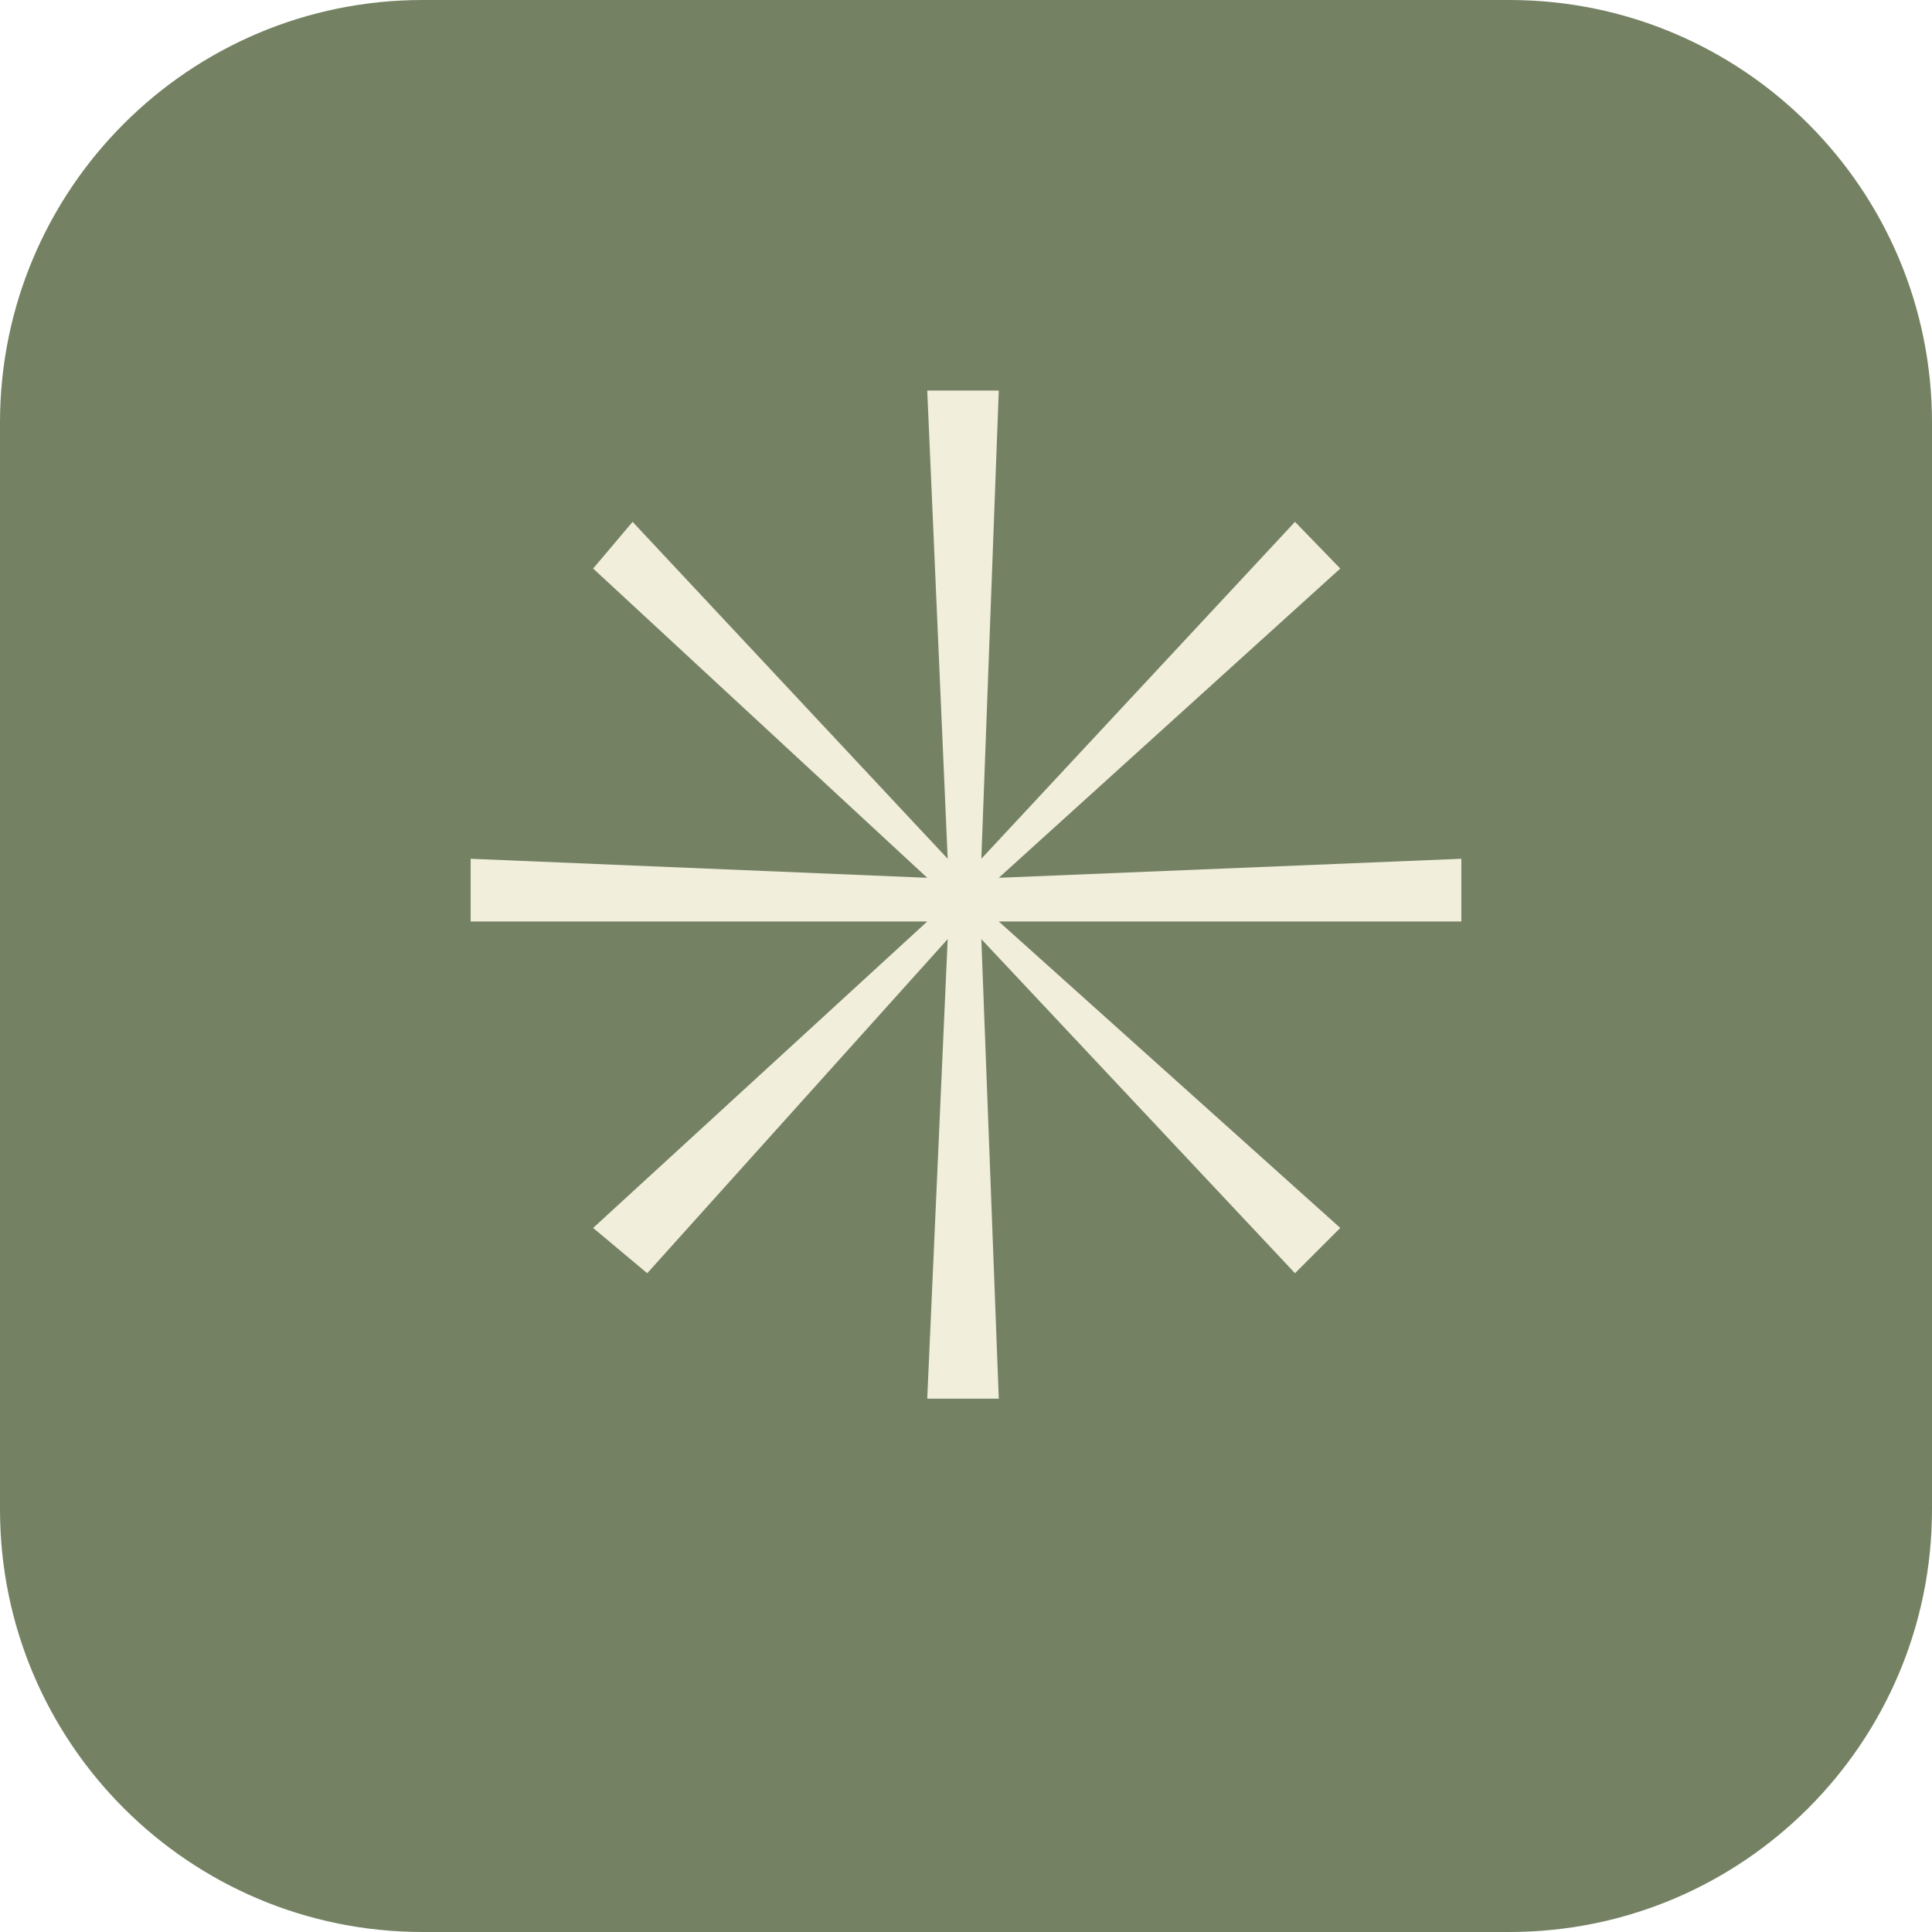
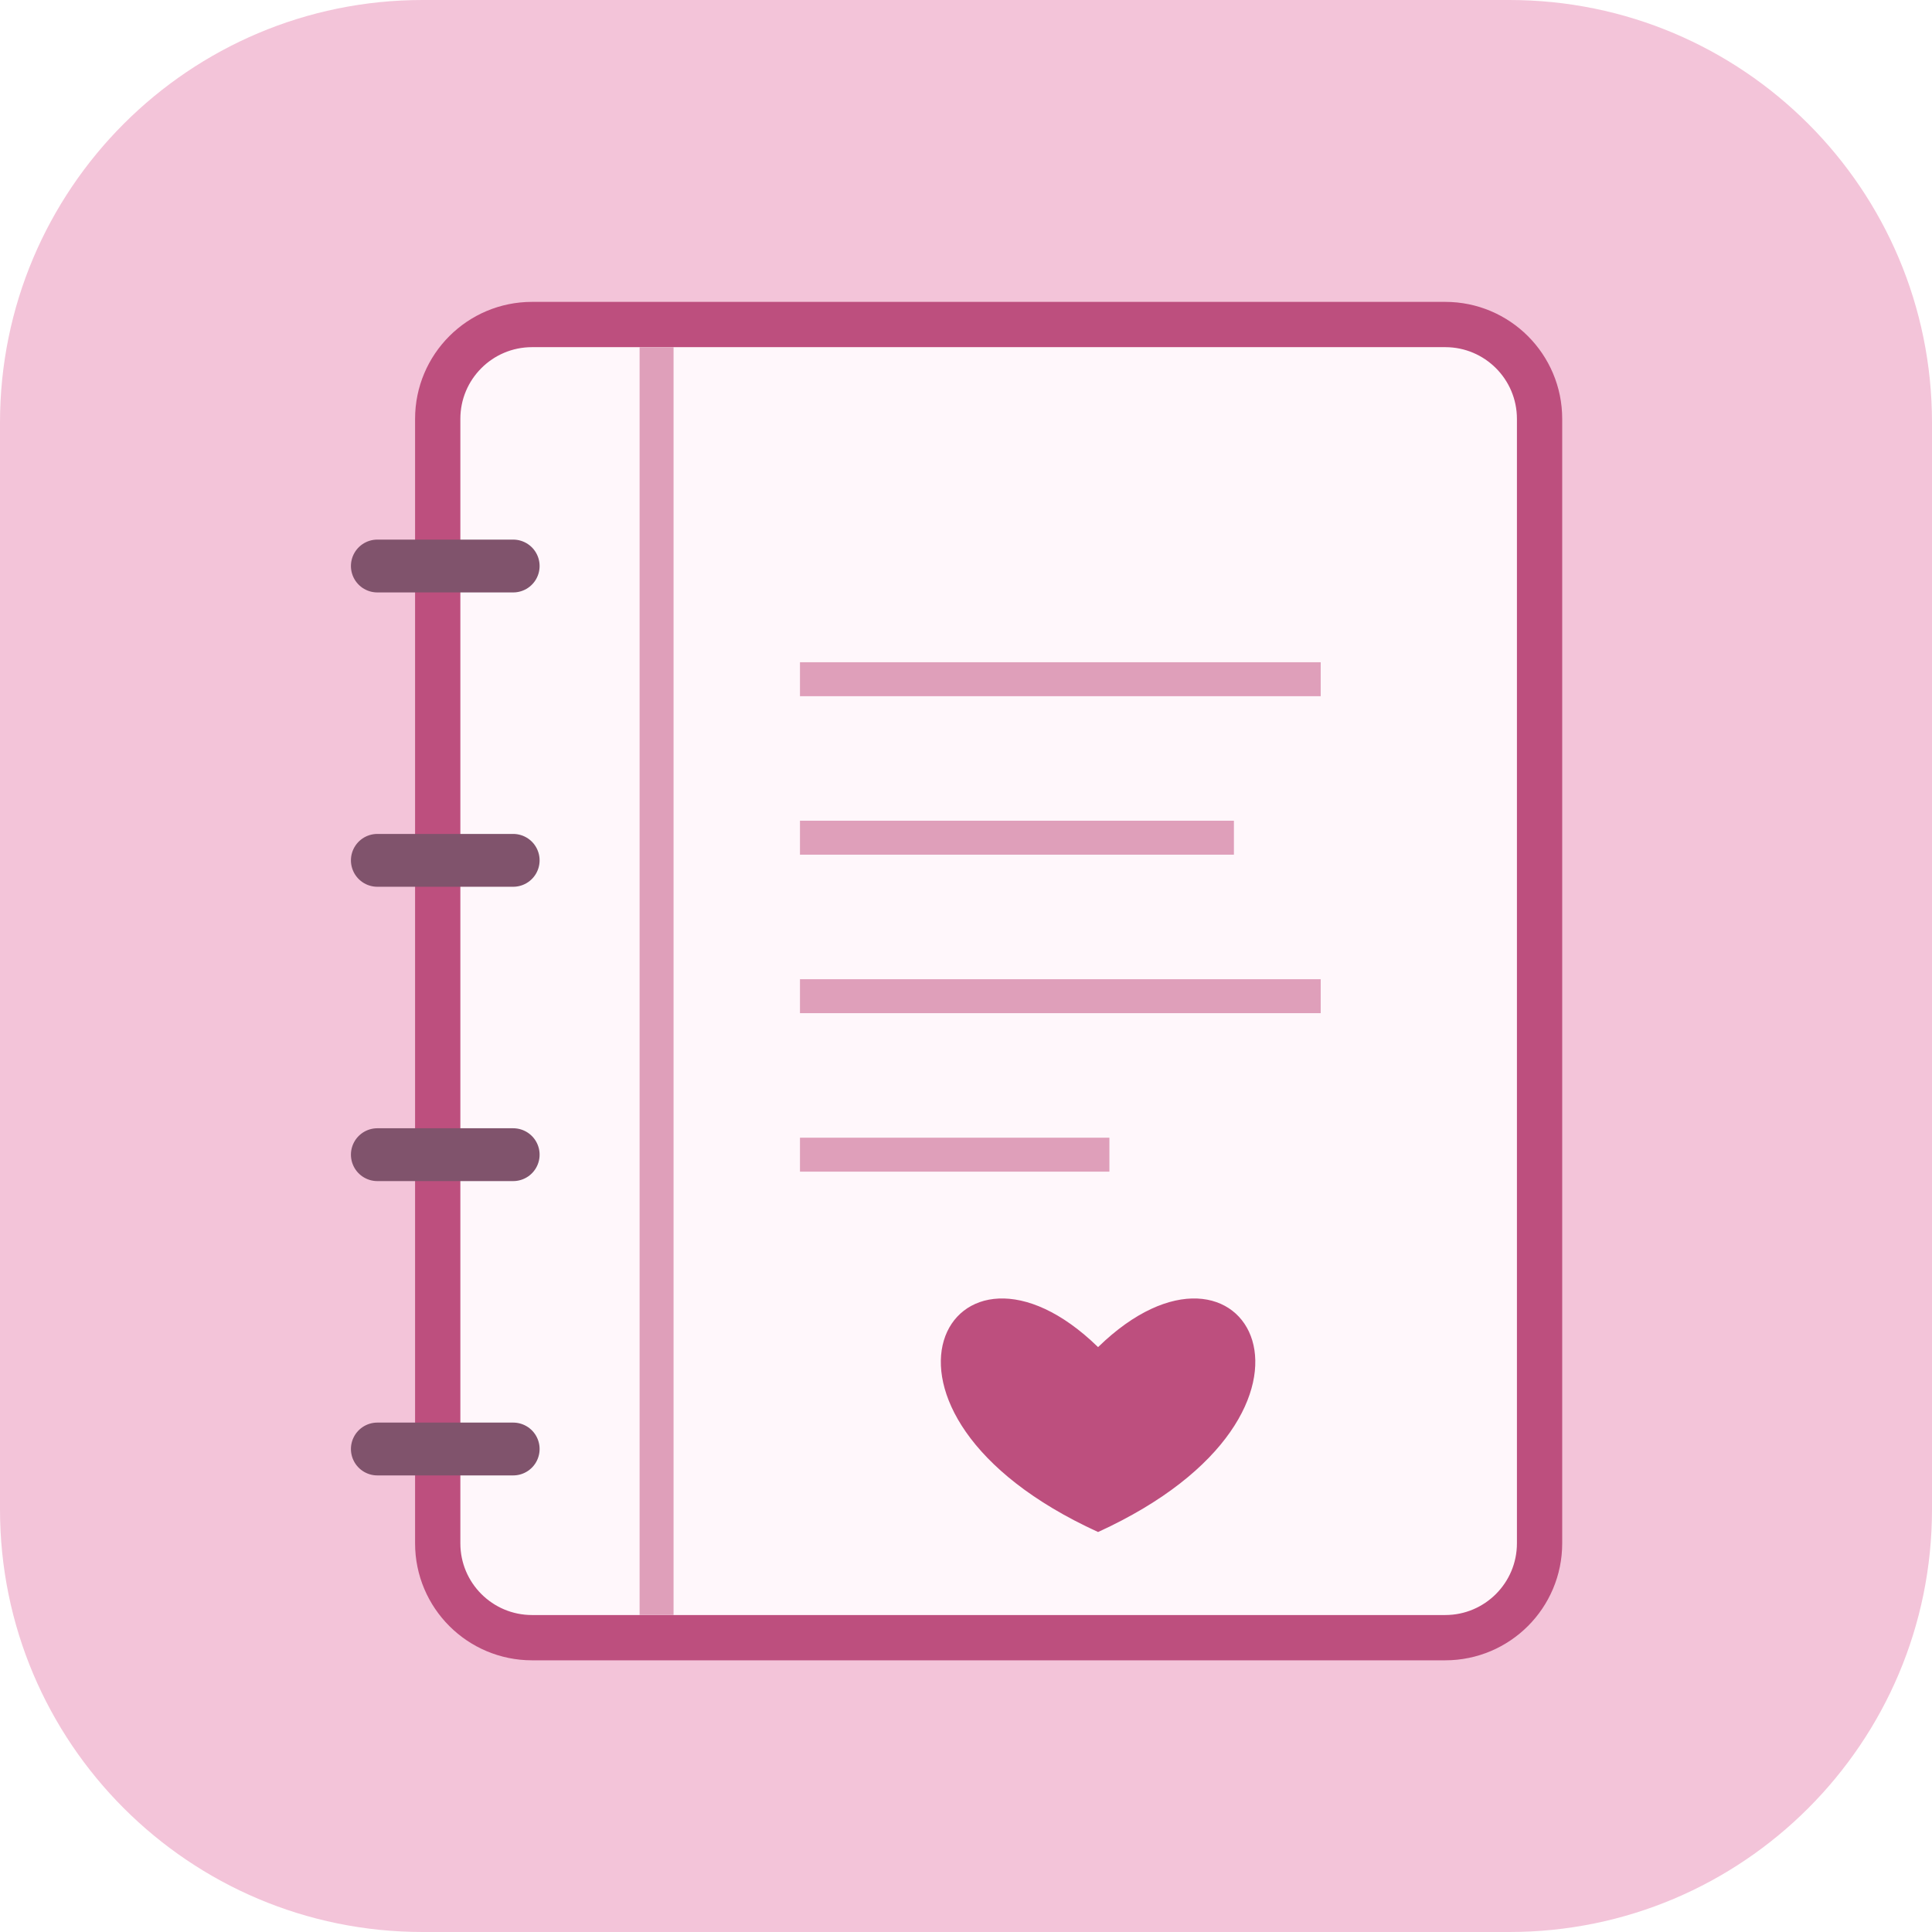
- <svg xmlns="http://www.w3.org/2000/svg" viewBox="0 0 192 192">
-   <rect width="192" height="192" rx="42" fill="#748263" />
-   <text x="96" y="139" text-anchor="middle" font-size="145" fill="#f1eedc">✳</text>
+ <svg xmlns="http://www.w3.org/2000/svg" viewBox="0 0 512 512">
+   <rect width="512" height="512" rx="112" fill="#f3c4d9" />
+   <rect x="116" y="86" width="292" height="348" rx="25" fill="#fff7fb" stroke="#bd4f7e" stroke-width="12" />
+   <path d="M174 92v336M212 180h138M212 222h115M212 264h138M212 306h82" fill="none" stroke="#df9fba" stroke-width="9" />
+   <path d="M100 150h36m-36 78h36m-36 78h36m-36 78h36" stroke="#80536c" stroke-width="14" stroke-linecap="round" />
+   <path d="M291 357c-39-38-70 17 0 49 70-32 39-87 0-49" fill="#bd4f7e" />
</svg>
